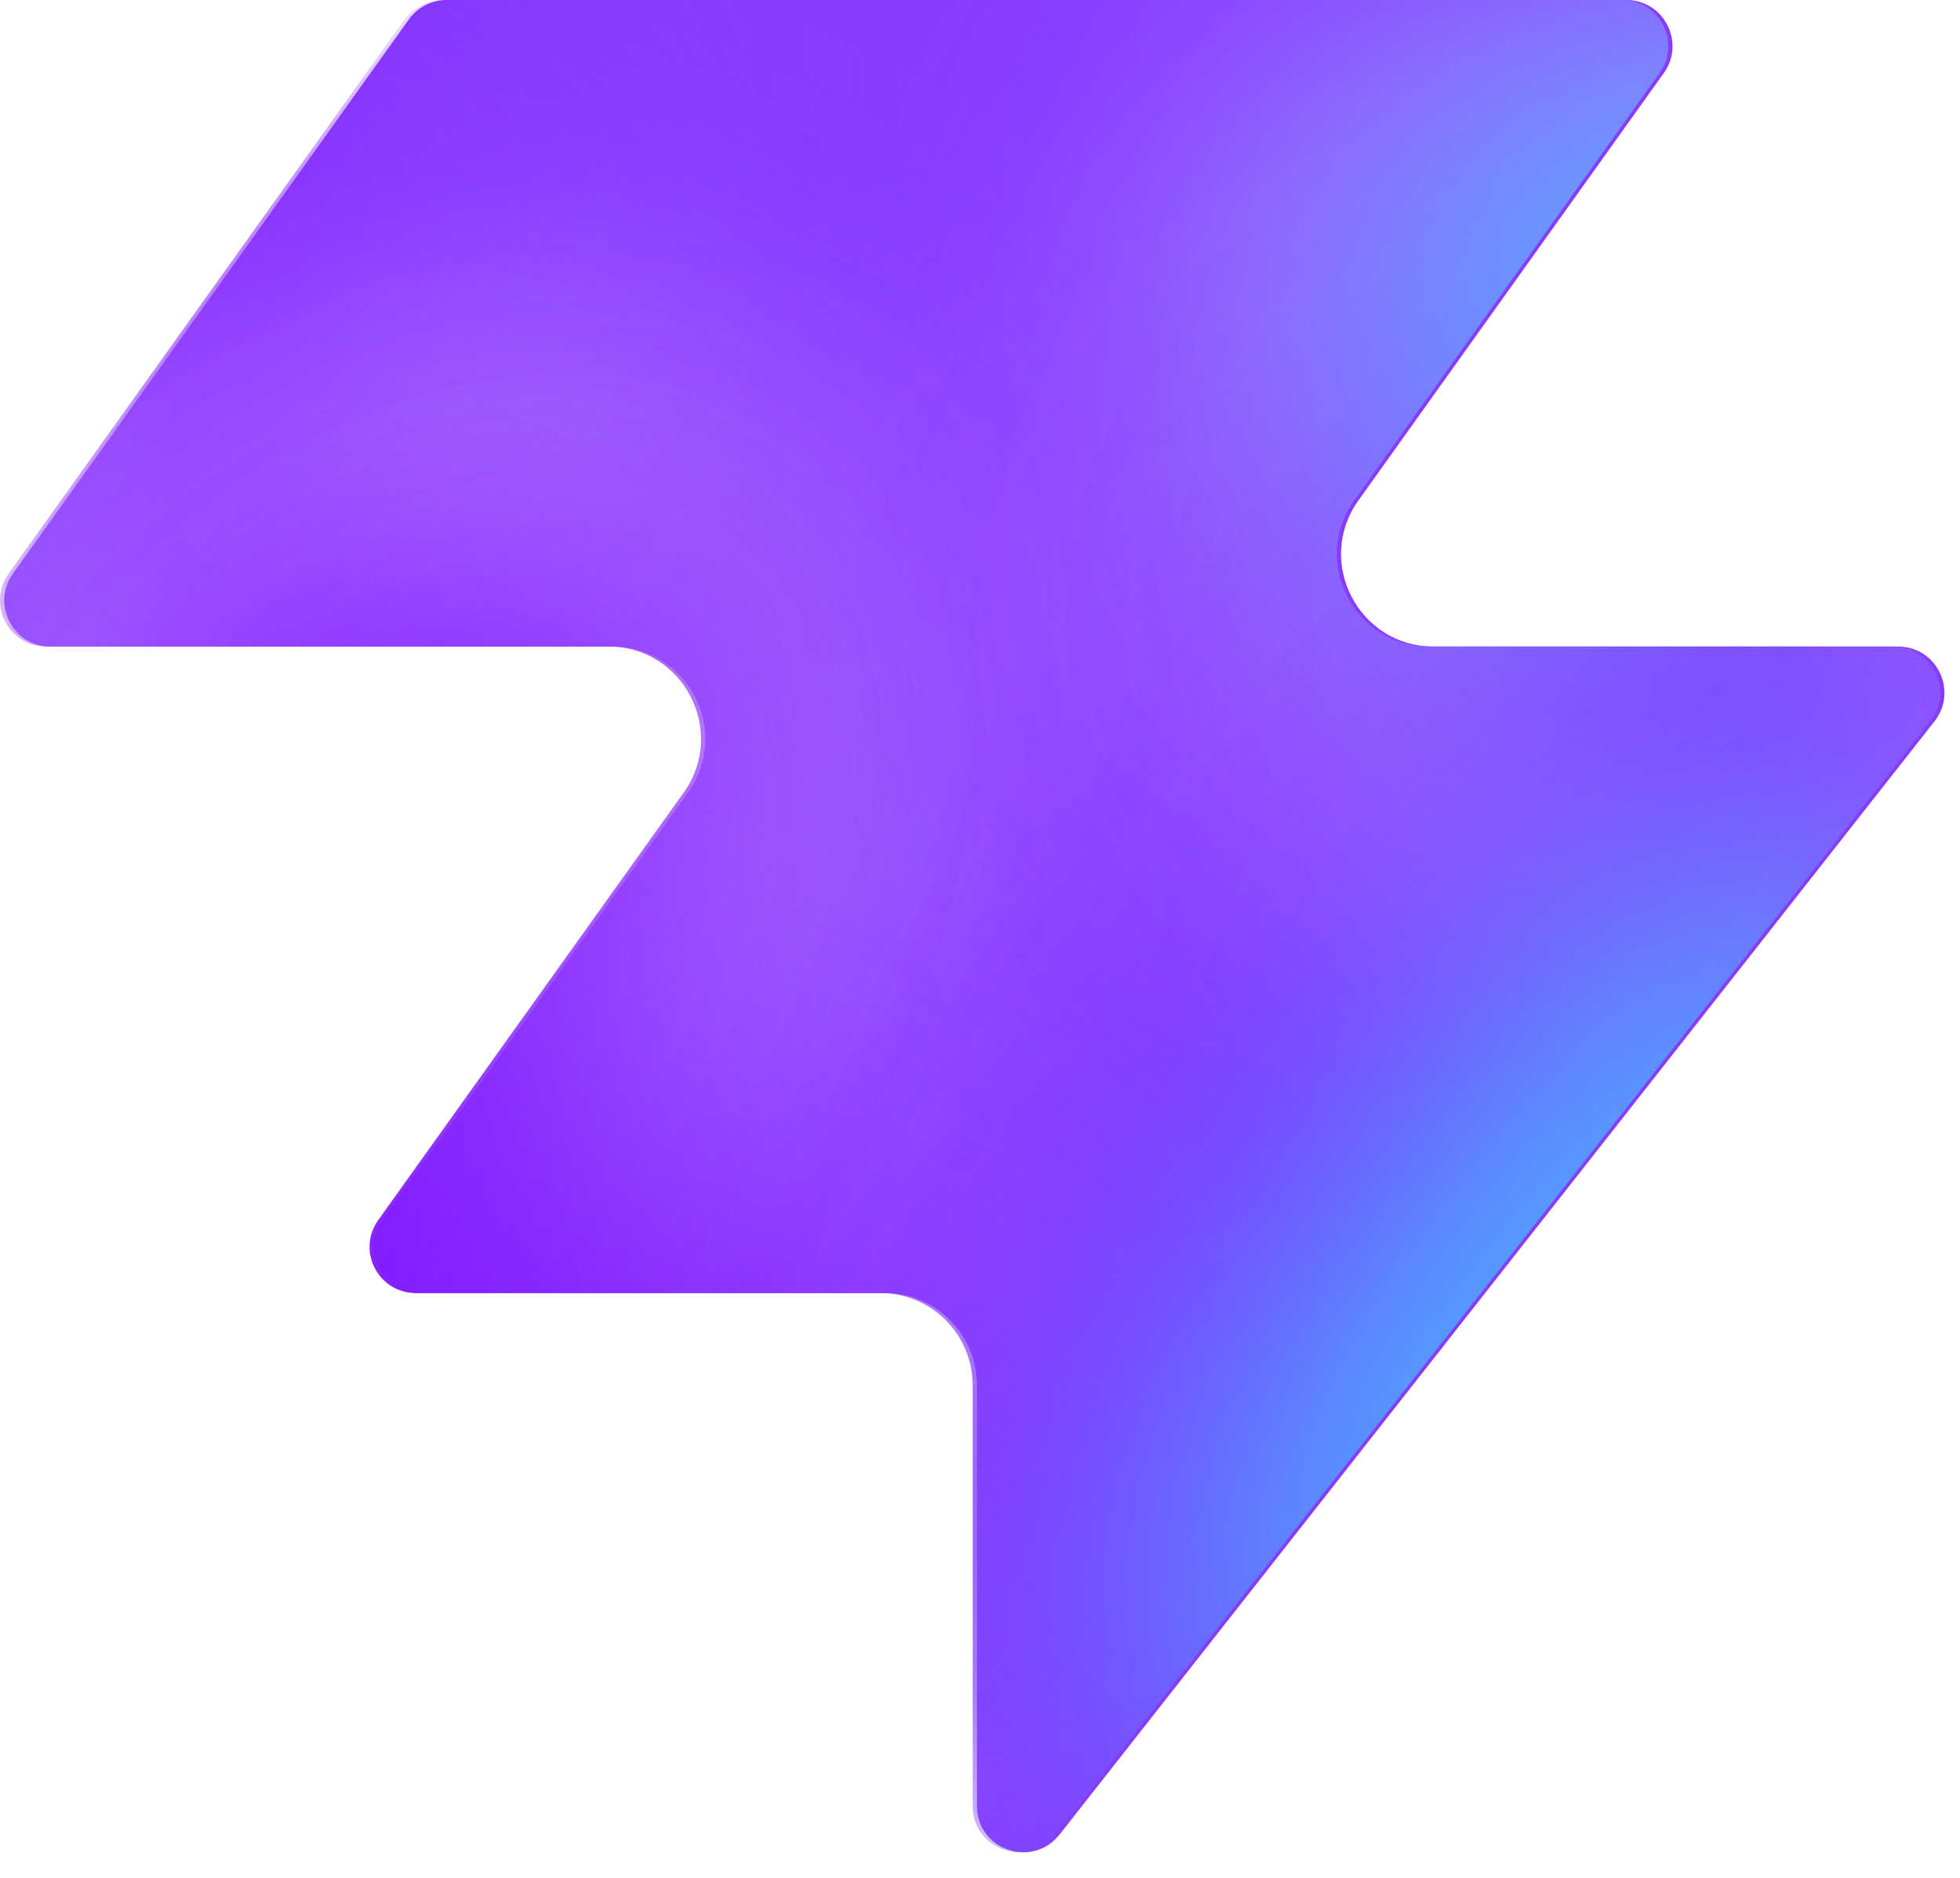
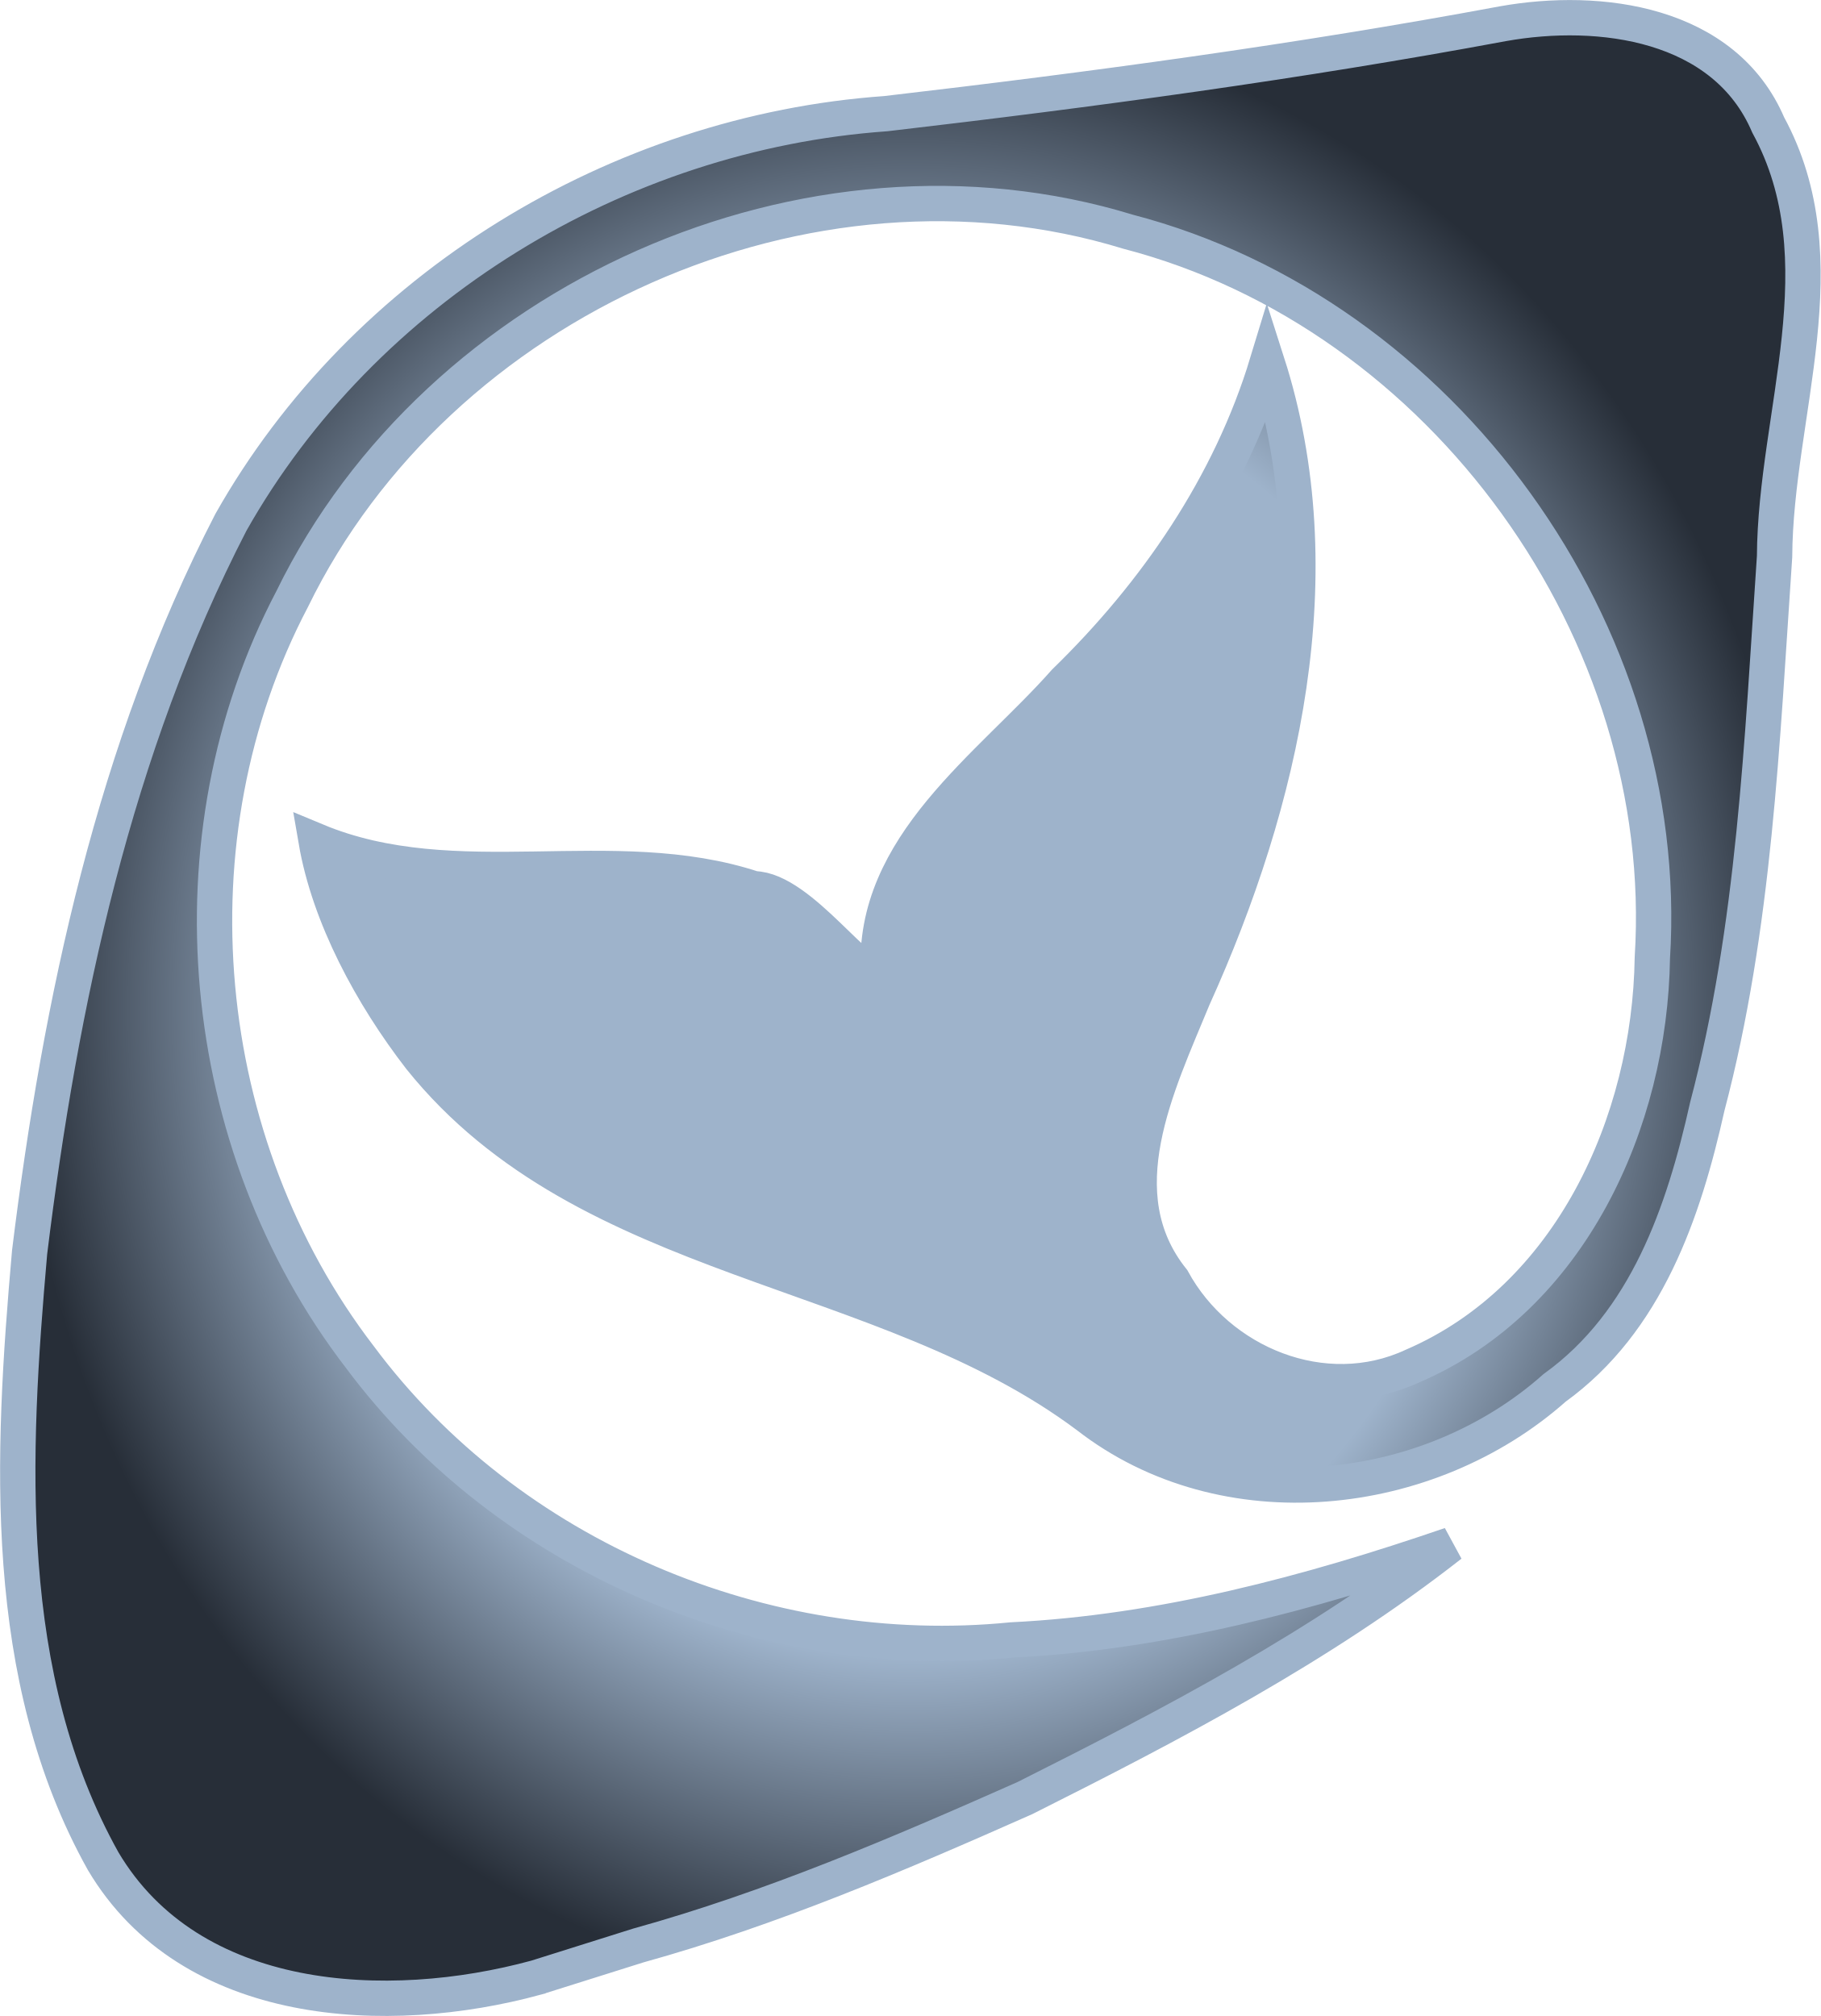
- <svg xmlns="http://www.w3.org/2000/svg" width="48" height="46" fill="none" viewBox="0 0 48 46">
-   <path fill="#863bff" d="M25.946 44.938c-.664.845-2.021.375-2.021-.698V33.937a2.26 2.26 0 0 0-2.262-2.262H10.287c-.92 0-1.456-1.04-.92-1.788l7.48-10.471c1.07-1.497 0-3.578-1.842-3.578H1.237c-.92 0-1.456-1.04-.92-1.788L10.013.474c.214-.297.556-.474.92-.474h28.894c.92 0 1.456 1.04.92 1.788l-7.48 10.471c-1.07 1.498 0 3.579 1.842 3.579h11.377c.943 0 1.473 1.088.89 1.83L25.947 44.94z" style="fill:#863bff;fill:color(display-p3 .525 .23 1);fill-opacity:1" />
-   <mask id="a" width="48" height="46" x="0" y="0" maskUnits="userSpaceOnUse" style="mask-type:alpha">
-     <path fill="#000" d="M25.842 44.938c-.664.844-2.021.375-2.021-.698V33.937a2.26 2.26 0 0 0-2.262-2.262H10.183c-.92 0-1.456-1.04-.92-1.788l7.48-10.471c1.07-1.498 0-3.579-1.842-3.579H1.133c-.92 0-1.456-1.04-.92-1.787L9.91.473c.214-.297.556-.474.92-.474h28.894c.92 0 1.456 1.04.92 1.788l-7.48 10.471c-1.07 1.498 0 3.578 1.842 3.578h11.377c.943 0 1.473 1.088.89 1.832L25.843 44.94z" style="fill:#000;fill-opacity:1" />
-   </mask>
-   <g mask="url(#a)">
-     <g filter="url(#b)">
-       <ellipse cx="5.508" cy="14.704" fill="#ede6ff" rx="5.508" ry="14.704" style="fill:#ede6ff;fill:color(display-p3 .927 .903 1);fill-opacity:1" transform="matrix(.00324 1 1 -.00324 -4.47 31.516)" />
-     </g>
-     <g filter="url(#c)">
-       <ellipse cx="10.399" cy="29.851" fill="#ede6ff" rx="10.399" ry="29.851" style="fill:#ede6ff;fill:color(display-p3 .927 .903 1);fill-opacity:1" transform="matrix(.00324 1 1 -.00324 -39.328 7.883)" />
-     </g>
-     <g filter="url(#d)">
-       <ellipse cx="5.508" cy="30.487" fill="#7e14ff" rx="5.508" ry="30.487" style="fill:#7e14ff;fill:color(display-p3 .492 .077 1);fill-opacity:1" transform="rotate(89.814 -25.913 -14.639)scale(1 -1)" />
-     </g>
-     <g filter="url(#e)">
-       <ellipse cx="5.508" cy="30.599" fill="#7e14ff" rx="5.508" ry="30.599" style="fill:#7e14ff;fill:color(display-p3 .492 .077 1);fill-opacity:1" transform="rotate(89.814 -32.644 -3.334)scale(1 -1)" />
-     </g>
-     <g filter="url(#f)">
-       <ellipse cx="5.508" cy="30.599" fill="#7e14ff" rx="5.508" ry="30.599" style="fill:#7e14ff;fill:color(display-p3 .492 .077 1);fill-opacity:1" transform="matrix(.00324 1 1 -.00324 -34.34 30.47)" />
-     </g>
-     <g filter="url(#g)">
-       <ellipse cx="14.072" cy="22.078" fill="#ede6ff" rx="14.072" ry="22.078" style="fill:#ede6ff;fill:color(display-p3 .927 .903 1);fill-opacity:1" transform="rotate(93.35 24.506 48.493)scale(-1 1)" />
-     </g>
-     <g filter="url(#h)">
-       <ellipse cx="3.47" cy="21.501" fill="#7e14ff" rx="3.47" ry="21.501" style="fill:#7e14ff;fill:color(display-p3 .492 .077 1);fill-opacity:1" transform="rotate(89.009 28.708 47.59)scale(-1 1)" />
-     </g>
-     <g filter="url(#i)">
-       <ellipse cx="3.47" cy="21.501" fill="#7e14ff" rx="3.47" ry="21.501" style="fill:#7e14ff;fill:color(display-p3 .492 .077 1);fill-opacity:1" transform="rotate(89.009 28.708 47.59)scale(-1 1)" />
-     </g>
-     <g filter="url(#j)">
-       <ellipse cx=".387" cy="8.972" fill="#7e14ff" rx="4.407" ry="29.108" style="fill:#7e14ff;fill:color(display-p3 .492 .077 1);fill-opacity:1" transform="rotate(39.51 .387 8.972)" />
-     </g>
-     <g filter="url(#k)">
-       <ellipse cx="47.523" cy="-6.092" fill="#7e14ff" rx="4.407" ry="29.108" style="fill:#7e14ff;fill:color(display-p3 .492 .077 1);fill-opacity:1" transform="rotate(37.892 47.523 -6.092)" />
-     </g>
-     <g filter="url(#l)">
-       <ellipse cx="41.412" cy="6.333" fill="#47bfff" rx="5.971" ry="9.665" style="fill:#47bfff;fill:color(display-p3 .28 .748 1);fill-opacity:1" transform="rotate(37.892 41.412 6.333)" />
-     </g>
-     <g filter="url(#m)">
-       <ellipse cx="-1.879" cy="38.332" fill="#7e14ff" rx="4.407" ry="29.108" style="fill:#7e14ff;fill:color(display-p3 .492 .077 1);fill-opacity:1" transform="rotate(37.892 -1.88 38.332)" />
-     </g>
-     <g filter="url(#n)">
-       <ellipse cx="-1.879" cy="38.332" fill="#7e14ff" rx="4.407" ry="29.108" style="fill:#7e14ff;fill:color(display-p3 .492 .077 1);fill-opacity:1" transform="rotate(37.892 -1.88 38.332)" />
-     </g>
-     <g filter="url(#o)">
-       <ellipse cx="35.651" cy="29.907" fill="#7e14ff" rx="4.407" ry="29.108" style="fill:#7e14ff;fill:color(display-p3 .492 .077 1);fill-opacity:1" transform="rotate(37.892 35.651 29.907)" />
-     </g>
-     <g filter="url(#p)">
-       <ellipse cx="38.418" cy="32.4" fill="#47bfff" rx="5.971" ry="15.297" style="fill:#47bfff;fill:color(display-p3 .28 .748 1);fill-opacity:1" transform="rotate(37.892 38.418 32.4)" />
+ <svg xmlns="http://www.w3.org/2000/svg" xmlns:xlink="http://www.w3.org/1999/xlink" width="180.363mm" height="199.735mm" viewBox="0 0 180.363 199.735" version="1.1" id="svg1" xml:space="preserve">
+   <defs id="defs1">
+     <linearGradient id="linearGradient11">
+       <stop style="stop-color:#9eb3cb;stop-opacity:1;" offset="0.656" id="stop11" />
+       <stop style="stop-color:#272e38;stop-opacity:1;" offset="1" id="stop12" />
+     </linearGradient>
+     <radialGradient xlink:href="#linearGradient11" id="radialGradient14" cx="111.686" cy="101.728" fx="111.686" fy="101.728" r="88.453" gradientTransform="matrix(1,0,0,1.108488,0,-11.03624)" gradientUnits="userSpaceOnUse" />
+     <radialGradient xlink:href="#linearGradient11" id="radialGradient15" gradientUnits="userSpaceOnUse" gradientTransform="matrix(1,0,0,1.108488,0,-11.03624)" cx="111.686" cy="101.728" fx="111.686" fy="101.728" r="88.453" />
+   </defs>
+   <g id="layer2" transform="translate(-21.46224,-1.829915)">
+     <g id="g5" style="fill:url(#radialGradient14);stroke:#9eb3cb;stroke-width:3.5;stroke-dasharray:none;stroke-opacity:1">
+       <path style="display:inline;fill:url(#radialGradient15);fill-opacity:1;stroke:#9eb3cb;stroke-width:3.5;stroke-dasharray:none;stroke-opacity:1" d="M 74.594,197.759 C 59.828,201.784 40.346,200.835 31.682,186.226 21.48,167.952 22.617,146.063 24.395,125.898 27.448,101.052 32.783,75.969 44.335,53.583 57.466,30.313 82.663,14.968 109.223,13.09 c 20.467,-2.385 40.879,-5.141 61.135,-8.912 9.619,-1.716 21.947,-0.099 26.276,10.035 7.321,13.458 0.707,28.567 0.629,42.761 -1.246,18.262 -1.968,36.684 -6.666,54.488 -2.335,10.469 -6.032,21.315 -15.124,27.87 -12.507,11.108 -32.699,13.34 -46.261,2.803 C 108.937,126.946 79.676,127.325 63.097,106.665 58.274,100.431 54.066,92.634 52.776,85.127 c 13.879,5.787 29.375,0.127 43.385,4.759 4.624,0.053 10.773,9.488 12.327,8.28 -0.683,-12.552 11.006,-20.357 18.461,-28.788 9.031,-8.786 16.371,-19.483 20.053,-31.61 6.687,20.864 1.487,43.423 -7.314,62.891 -3.57,8.675 -8.908,19.431 -2.067,27.979 4.517,8.293 15.027,12.601 23.798,8.524 15.628,-6.73 23.494,-24.148 23.736,-40.44 2.033,-32.203 -20.675,-63.792 -51.944,-71.936 -31.666,-9.703 -68.342,6.736 -82.798,36.383 -12.424,23.654 -9.531,53.959 6.681,75.084 14.749,19.835 40.09,30.492 64.593,28.054 14.91,-0.734 29.429,-4.611 43.479,-9.43 -12.886,10.102 -27.572,17.773 -42.177,25.101 -12.509,5.55 -25.093,10.939 -38.301,14.604 -3.364,1.059 -6.729,2.117 -10.093,3.176 z" id="path8" />
    </g>
  </g>
-   <defs>
-     <filter id="b" width="60.045" height="41.654" x="-19.77" y="16.149" color-interpolation-filters="sRGB" filterUnits="userSpaceOnUse">
-       <feFlood flood-opacity="0" result="BackgroundImageFix" />
-       <feBlend in="SourceGraphic" in2="BackgroundImageFix" result="shape" />
-       <feGaussianBlur result="effect1_foregroundBlur_2002_17158" stdDeviation="7.659" />
-     </filter>
-     <filter id="c" width="90.34" height="51.437" x="-54.613" y="-7.533" color-interpolation-filters="sRGB" filterUnits="userSpaceOnUse">
-       <feFlood flood-opacity="0" result="BackgroundImageFix" />
-       <feBlend in="SourceGraphic" in2="BackgroundImageFix" result="shape" />
-       <feGaussianBlur result="effect1_foregroundBlur_2002_17158" stdDeviation="7.659" />
-     </filter>
-     <filter id="d" width="79.355" height="29.4" x="-49.64" y="2.03" color-interpolation-filters="sRGB" filterUnits="userSpaceOnUse">
-       <feFlood flood-opacity="0" result="BackgroundImageFix" />
-       <feBlend in="SourceGraphic" in2="BackgroundImageFix" result="shape" />
-       <feGaussianBlur result="effect1_foregroundBlur_2002_17158" stdDeviation="4.596" />
-     </filter>
-     <filter id="e" width="79.579" height="29.4" x="-45.045" y="20.029" color-interpolation-filters="sRGB" filterUnits="userSpaceOnUse">
-       <feFlood flood-opacity="0" result="BackgroundImageFix" />
-       <feBlend in="SourceGraphic" in2="BackgroundImageFix" result="shape" />
-       <feGaussianBlur result="effect1_foregroundBlur_2002_17158" stdDeviation="4.596" />
-     </filter>
-     <filter id="f" width="79.579" height="29.4" x="-43.513" y="21.178" color-interpolation-filters="sRGB" filterUnits="userSpaceOnUse">
-       <feFlood flood-opacity="0" result="BackgroundImageFix" />
-       <feBlend in="SourceGraphic" in2="BackgroundImageFix" result="shape" />
-       <feGaussianBlur result="effect1_foregroundBlur_2002_17158" stdDeviation="4.596" />
-     </filter>
-     <filter id="g" width="74.749" height="58.852" x="15.756" y="-17.901" color-interpolation-filters="sRGB" filterUnits="userSpaceOnUse">
-       <feFlood flood-opacity="0" result="BackgroundImageFix" />
-       <feBlend in="SourceGraphic" in2="BackgroundImageFix" result="shape" />
-       <feGaussianBlur result="effect1_foregroundBlur_2002_17158" stdDeviation="7.659" />
-     </filter>
-     <filter id="h" width="61.377" height="25.362" x="23.548" y="2.284" color-interpolation-filters="sRGB" filterUnits="userSpaceOnUse">
-       <feFlood flood-opacity="0" result="BackgroundImageFix" />
-       <feBlend in="SourceGraphic" in2="BackgroundImageFix" result="shape" />
-       <feGaussianBlur result="effect1_foregroundBlur_2002_17158" stdDeviation="4.596" />
-     </filter>
-     <filter id="i" width="61.377" height="25.362" x="23.548" y="2.284" color-interpolation-filters="sRGB" filterUnits="userSpaceOnUse">
-       <feFlood flood-opacity="0" result="BackgroundImageFix" />
-       <feBlend in="SourceGraphic" in2="BackgroundImageFix" result="shape" />
-       <feGaussianBlur result="effect1_foregroundBlur_2002_17158" stdDeviation="4.596" />
-     </filter>
-     <filter id="j" width="56.045" height="63.649" x="-27.636" y="-22.853" color-interpolation-filters="sRGB" filterUnits="userSpaceOnUse">
-       <feFlood flood-opacity="0" result="BackgroundImageFix" />
-       <feBlend in="SourceGraphic" in2="BackgroundImageFix" result="shape" />
-       <feGaussianBlur result="effect1_foregroundBlur_2002_17158" stdDeviation="4.596" />
-     </filter>
-     <filter id="k" width="54.814" height="64.646" x="20.116" y="-38.415" color-interpolation-filters="sRGB" filterUnits="userSpaceOnUse">
-       <feFlood flood-opacity="0" result="BackgroundImageFix" />
-       <feBlend in="SourceGraphic" in2="BackgroundImageFix" result="shape" />
-       <feGaussianBlur result="effect1_foregroundBlur_2002_17158" stdDeviation="4.596" />
-     </filter>
-     <filter id="l" width="33.541" height="35.313" x="24.641" y="-11.323" color-interpolation-filters="sRGB" filterUnits="userSpaceOnUse">
-       <feFlood flood-opacity="0" result="BackgroundImageFix" />
-       <feBlend in="SourceGraphic" in2="BackgroundImageFix" result="shape" />
-       <feGaussianBlur result="effect1_foregroundBlur_2002_17158" stdDeviation="4.596" />
-     </filter>
-     <filter id="m" width="54.814" height="64.646" x="-29.286" y="6.009" color-interpolation-filters="sRGB" filterUnits="userSpaceOnUse">
-       <feFlood flood-opacity="0" result="BackgroundImageFix" />
-       <feBlend in="SourceGraphic" in2="BackgroundImageFix" result="shape" />
-       <feGaussianBlur result="effect1_foregroundBlur_2002_17158" stdDeviation="4.596" />
-     </filter>
-     <filter id="n" width="54.814" height="64.646" x="-29.286" y="6.009" color-interpolation-filters="sRGB" filterUnits="userSpaceOnUse">
-       <feFlood flood-opacity="0" result="BackgroundImageFix" />
-       <feBlend in="SourceGraphic" in2="BackgroundImageFix" result="shape" />
-       <feGaussianBlur result="effect1_foregroundBlur_2002_17158" stdDeviation="4.596" />
-     </filter>
-     <filter id="o" width="54.814" height="64.646" x="8.244" y="-2.416" color-interpolation-filters="sRGB" filterUnits="userSpaceOnUse">
-       <feFlood flood-opacity="0" result="BackgroundImageFix" />
-       <feBlend in="SourceGraphic" in2="BackgroundImageFix" result="shape" />
-       <feGaussianBlur result="effect1_foregroundBlur_2002_17158" stdDeviation="4.596" />
-     </filter>
-     <filter id="p" width="39.409" height="43.623" x="18.713" y="10.588" color-interpolation-filters="sRGB" filterUnits="userSpaceOnUse">
-       <feFlood flood-opacity="0" result="BackgroundImageFix" />
-       <feBlend in="SourceGraphic" in2="BackgroundImageFix" result="shape" />
-       <feGaussianBlur result="effect1_foregroundBlur_2002_17158" stdDeviation="4.596" />
-     </filter>
-   </defs>
</svg>
